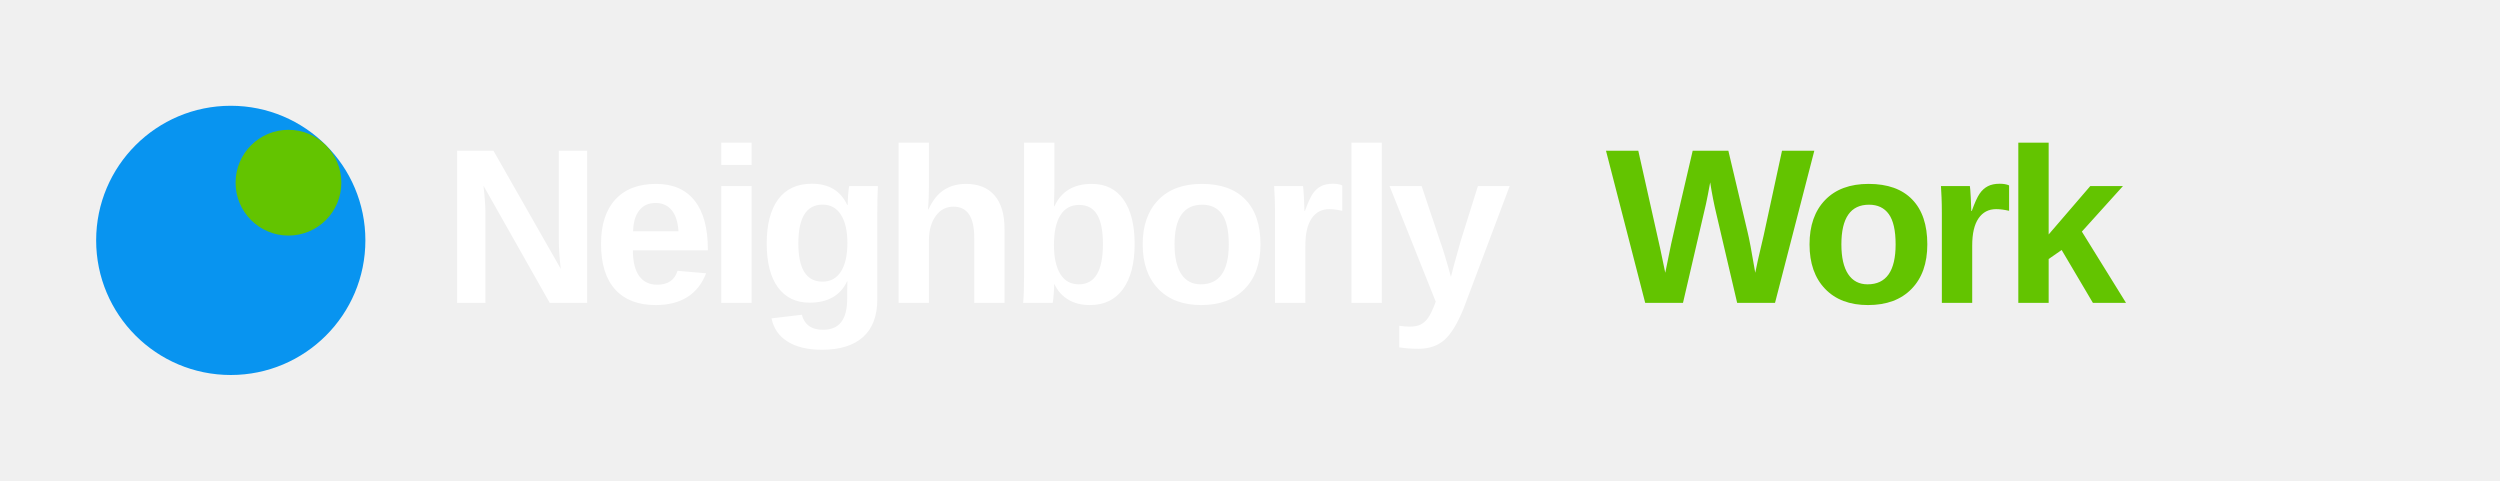
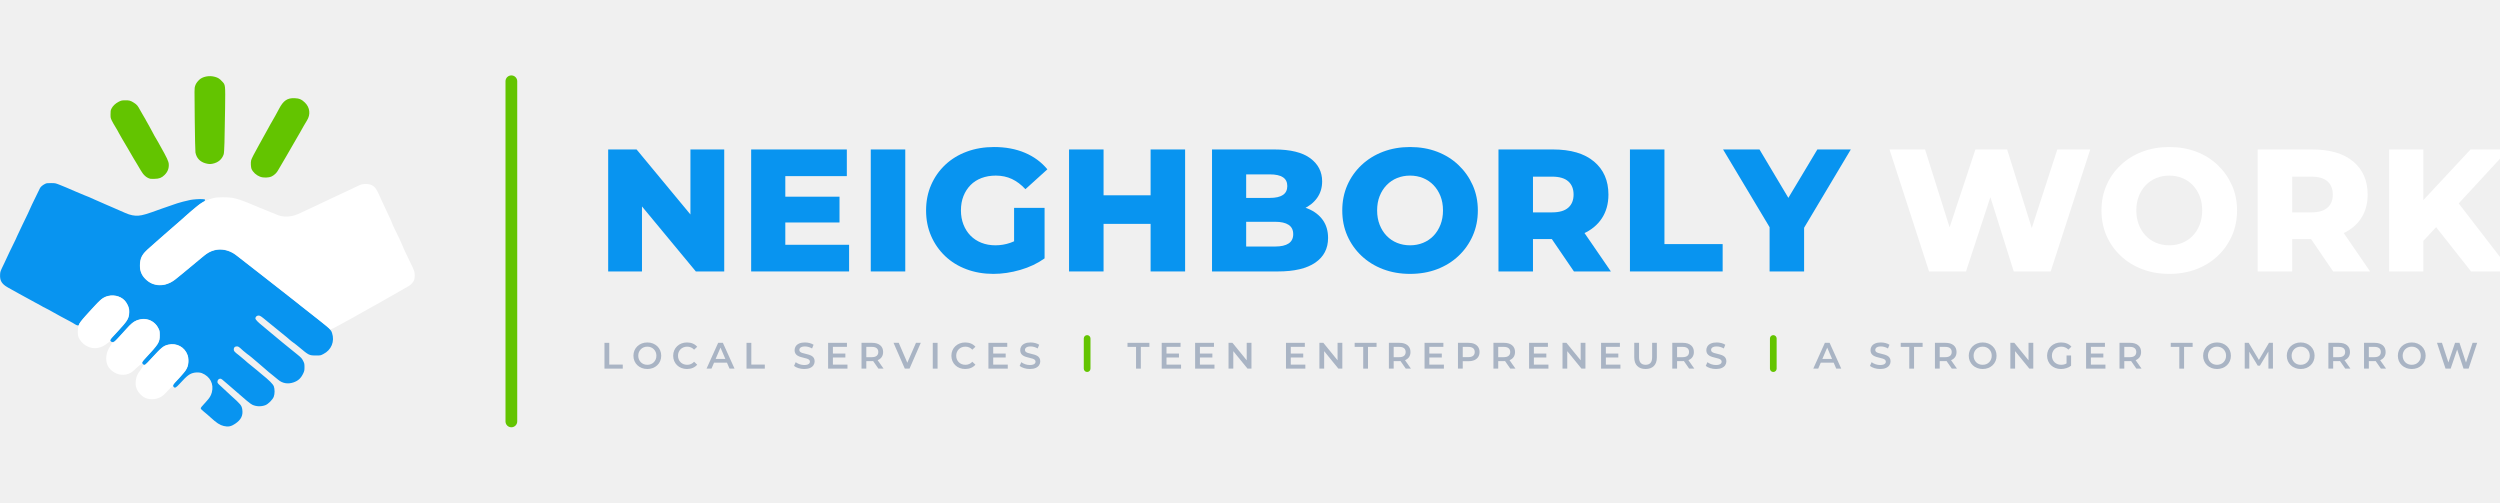
- <svg xmlns="http://www.w3.org/2000/svg" viewBox="0 0 520 100" role="img" aria-labelledby="title">
-   <circle cx="48" cy="50" r="28" fill="#0894F0" />
-   <circle cx="60" cy="38" r="11" fill="#63C400" />
-   <text x="92" y="63" font-family="Arial,Helvetica,sans-serif" font-size="46" font-weight="800" letter-spacing="-2" fill="#fff">Neighborly</text>
-   <text x="334" y="63" font-family="Arial,Helvetica,sans-serif" font-size="46" font-weight="800" letter-spacing="-2" fill="#63C400">Work</text>
+ <svg xmlns="http://www.w3.org/2000/svg" viewBox="0 0 1492 300" fill="none">
+   <g transform="translate(0 45.0) scale(0.42339) translate(-472 -55)">
+     <path fill-rule="evenodd" clip-rule="evenodd" fill="#0894F0" d="M787.4 549.2 C781.9 547.9 777.3 544.9 768.9 537.2 C766.3 534.8 762.2 531.2 759.6 529.2 C756.5 526.7 755.0 525.1 755.0 524.4 C755.0 523.3 755.8 522.2 762.2 515.3 C767.4 509.7 769.3 506.7 770.6 501.8 C773.7 489.9 768.2 479.3 756.4 474.6 C754.1 473.7 749.4 473.4 746.2 474.0 C739.6 475.2 736.0 477.8 725.3 489.6 C720.1 495.3 718.6 496.1 716.8 494.1 C715.4 492.5 715.9 491.2 719.1 487.6 C720.8 485.8 723.3 483.1 724.6 481.8 C725.8 480.4 727.6 478.4 728.6 477.3 C729.5 476.2 730.8 474.7 731.4 474.0 C737.3 467.5 739.4 457.7 736.6 449.5 C732.6 437.9 721.1 431.6 709.0 434.5 C702.3 436.1 700.2 437.8 685.3 453.9 C676.4 463.5 675.7 464.0 673.6 462.0 C671.7 460.2 672.2 458.9 676.9 453.9 C696.2 433.2 697.2 431.6 697.2 421.2 C697.2 415.5 697.2 415.1 695.6 411.9 C689.7 399.8 676.4 395.0 664.0 400.6 C659.3 402.7 656.2 405.3 649.6 412.7 C632.9 431.5 631.9 432.3 628.7 430.2 C626.9 429.0 627.2 427.5 630.1 424.5 C631.6 423.0 633.6 420.7 634.7 419.5 C635.8 418.3 638.0 415.8 639.7 414.0 C650.6 402.4 653.1 398.6 654.0 392.0 C654.9 385.4 653.8 380.9 649.9 374.9 C644.7 367.1 634.1 363.3 624.4 365.8 C617.4 367.6 613.4 370.7 601.7 383.8 C599.5 386.2 595.3 390.8 592.4 394.0 C587.3 399.6 583.0 405.5 583.0 406.8 C583.0 408.1 580.3 407.5 577.7 405.8 C576.4 404.9 572.8 402.8 569.7 401.2 C561.4 396.9 552.9 392.2 546.5 388.6 C543.3 386.7 538.8 384.3 536.5 383.2 C534.1 382.1 531.2 380.5 530.0 379.7 C528.8 379.0 525.0 376.9 521.5 375.1 C518.1 373.3 513.4 370.8 511.1 369.4 C508.8 368.1 506.8 367.0 506.7 367.0 C506.5 367.0 502.7 364.9 498.3 362.4 C484.5 354.6 483.4 354.0 483.2 354.0 C483.1 354.0 481.6 353.1 480.0 352.0 C474.0 347.9 471.8 343.5 472.1 336.2 C472.3 331.4 472.2 331.8 477.9 320.0 C479.1 317.7 480.0 315.7 480.0 315.5 C480.0 315.1 489.9 294.5 492.7 289.0 C493.7 287.2 495.1 283.9 496.0 281.8 C496.9 279.6 500.3 272.4 503.5 265.9 C506.8 259.3 510.2 252.3 511.0 250.4 C511.8 248.4 514.5 242.4 517.1 237.0 C519.7 231.6 523.0 224.8 524.5 221.8 C528.6 213.2 528.6 213.1 530.5 211.3 C531.5 210.3 533.5 208.9 535.0 208.2 C537.6 206.8 538.1 206.8 543.8 206.8 C549.7 206.8 549.8 206.8 555.8 209.1 C561.8 211.5 567.9 214.0 579.5 219.1 C582.9 220.6 588.2 222.8 591.2 224.0 C596.5 226.0 598.5 226.9 605.5 230.1 C607.3 230.9 610.9 232.5 613.5 233.6 C616.1 234.7 619.5 236.2 621.0 236.9 C622.5 237.6 626.8 239.4 630.5 241.0 C640.6 245.4 646.5 248.0 648.8 249.0 C655.3 251.9 661.8 253.2 667.2 252.7 C673.3 252.2 678.7 250.6 699.5 243.0 C702.4 242.0 708.2 239.9 712.5 238.5 C716.8 237.1 720.9 235.7 721.8 235.3 C723.3 234.6 735.4 231.5 740.5 230.5 C744.7 229.7 753.9 229.1 757.6 229.4 C760.7 229.6 761.0 229.7 761.0 230.7 C761.0 231.4 760.5 232.1 759.6 232.5 C754.6 235.1 747.0 241.1 733.5 253.2 C732.5 254.0 729.8 256.4 727.5 258.5 C725.2 260.6 723.1 262.4 723.0 262.5 C722.9 262.7 719.5 265.6 715.5 269.0 C711.5 272.4 708.1 275.3 708.0 275.5 C707.9 275.6 706.1 277.2 704.0 279.0 C701.9 280.8 700.1 282.4 700.0 282.5 C699.9 282.6 698.1 284.2 696.0 286.0 C693.9 287.8 692.0 289.5 691.7 289.8 C691.4 290.0 687.7 293.3 683.6 297.0 C671.8 307.4 669.2 312.0 669.2 323.2 C669.2 331.7 672.0 337.9 678.4 343.5 C690.6 354.2 707.5 353.1 721.9 340.5 C722.6 339.8 724.3 338.5 725.5 337.5 C726.7 336.5 728.3 335.3 729.0 334.7 C731.1 332.9 757.1 311.4 760.5 308.6 C774.1 297.5 791.6 297.9 806.1 309.5 C814.4 316.0 825.6 324.7 831.9 329.6 C834.5 331.5 839.5 335.4 843.0 338.2 C849.5 343.3 857.3 349.4 867.2 357.2 C879.5 366.8 887.3 372.9 890.2 375.2 C891.9 376.6 894.9 379.0 896.8 380.5 C912.4 392.5 932.8 408.8 935.6 411.5 C938.3 414.2 939.1 415.3 940.0 418.0 C944.1 430.0 939.0 442.2 927.7 447.8 C923.8 449.8 923.8 449.8 917.5 449.8 C907.7 449.8 907.3 449.5 893.7 438.1 C891.0 435.8 887.4 433.0 885.8 431.9 C884.1 430.7 881.6 428.8 880.2 427.5 C878.9 426.2 874.3 422.4 870.0 419.0 C860.7 411.6 856.1 407.8 848.5 401.5 C840.0 394.4 838.6 393.5 836.4 393.5 C834.0 393.5 832.0 395.3 832.0 397.5 C832.0 399.1 835.5 402.8 841.8 407.8 C843.4 409.1 847.0 412.1 849.8 414.5 C856.2 420.0 861.5 424.4 870.6 431.8 C874.7 435.1 879.7 439.1 881.7 440.8 C883.7 442.4 887.7 445.6 890.5 447.9 C896.8 453.0 897.6 453.9 899.6 458.0 C901.0 461.0 901.2 461.6 901.2 466.2 C901.2 470.8 901.0 471.5 899.6 474.7 C896.3 481.8 892.4 485.5 885.5 487.8 C877.7 490.4 870.1 489.1 864.1 484.0 C862.2 482.5 858.5 479.4 855.8 477.2 C853.0 475.1 848.6 471.4 846.0 469.0 C843.3 466.7 838.8 462.8 836.0 460.4 C833.1 458.0 829.0 454.5 826.8 452.6 C824.5 450.7 821.7 448.5 820.3 447.6 C819.0 446.7 816.6 444.6 814.8 443.1 C808.5 437.3 808.1 437.0 805.8 437.0 C803.0 437.0 801.5 438.5 801.5 441.3 C801.5 443.6 802.7 444.9 808.8 449.5 C810.7 451.0 814.3 454.0 816.8 456.2 C819.2 458.5 823.0 461.6 825.2 463.3 C827.5 465.0 831.3 468.1 833.8 470.3 C836.2 472.5 839.4 475.1 840.8 476.2 C851.3 484.6 856.7 490.0 858.0 493.3 C859.4 497.2 859.4 503.9 857.9 507.9 C856.4 512.0 850.0 518.4 845.9 519.9 C840.0 522.1 833.0 521.8 827.6 519.2 C824.5 517.7 819.9 513.8 794.1 491.3 C784.4 482.8 784.0 482.5 782.4 482.5 C780.3 482.5 778.5 484.5 778.5 486.8 C778.5 488.2 778.9 489.0 780.4 490.4 C782.2 492.2 793.0 502.1 797.2 506.0 C811.4 518.7 812.6 520.2 813.5 525.8 C814.8 534.4 811.8 540.5 803.5 546.0 C797.8 549.9 793.6 550.7 787.4 549.2 Z" />
+     <path fill-rule="evenodd" clip-rule="evenodd" fill="#63C400" d="M683.8 200.7 C678.5 199.3 674.3 195.6 670.5 189.0 C669.0 186.4 666.7 182.4 665.3 180.2 C662.1 175.1 659.1 169.9 652.5 158.5 C649.6 153.4 645.9 147.2 644.4 144.8 C642.9 142.3 640.8 138.6 639.7 136.5 C638.7 134.4 636.4 130.5 634.7 127.7 C632.9 124.8 630.6 120.8 629.6 118.7 C627.8 114.9 627.8 114.5 627.8 109.8 C627.8 105.3 627.9 104.4 629.1 101.9 C631.0 98.0 634.8 94.4 639.4 92.1 C642.8 90.4 643.7 90.2 647.9 90.1 C653.8 89.9 656.1 90.5 660.7 93.5 C665.3 96.6 665.8 97.1 670.0 104.8 C672.0 108.3 674.3 112.4 675.2 113.8 C676.1 115.1 677.3 117.4 678.0 118.8 C678.7 120.1 680.6 123.5 682.2 126.2 C683.8 129.0 686.2 133.5 687.6 136.2 C689.0 139.0 690.8 142.2 691.5 143.2 C692.2 144.3 693.8 147.1 695.0 149.2 C696.2 151.4 697.6 154.0 698.2 155.0 C707.2 170.9 709.7 176.2 709.9 180.1 C710.3 186.1 708.3 191.1 703.9 195.4 C699.8 199.4 696.4 200.7 690.0 200.8 C687.1 200.9 684.3 200.8 683.8 200.7 Z M838.6 197.8 C833.2 195.7 828.7 191.6 826.5 186.8 C825.6 184.6 825.2 177.5 826.0 174.7 C826.5 172.5 830.4 164.9 837.2 152.8 C837.9 151.7 839.2 149.2 840.3 147.2 C844.2 140.0 848.0 133.1 850.5 128.8 C851.9 126.4 853.0 124.3 853.0 124.2 C853.0 124.1 854.0 122.4 855.2 120.4 C858.3 115.1 862.0 108.5 865.3 102.2 C871.4 90.5 877.0 86.7 887.3 87.1 C893.6 87.3 897.4 88.9 901.9 93.4 C908.9 100.3 910.0 110.1 904.7 118.5 C902.8 121.5 896.7 132.1 894.9 135.5 C893.9 137.3 892.2 140.3 891.0 142.2 C889.1 145.4 885.2 152.1 876.0 168.2 C874.4 171.0 871.4 176.2 869.2 179.8 C867.0 183.3 864.7 187.4 864.0 188.7 C862.3 192.0 858.7 195.6 855.1 197.3 C851.0 199.4 843.3 199.6 838.6 197.8 Z M762.0 179.0 C754.0 176.9 749.0 171.6 747.5 163.7 C747.2 161.9 746.8 143.2 746.5 116.9 C746.0 73.0 746.0 72.9 747.0 69.9 C748.2 66.5 749.2 65.0 752.4 61.6 C757.2 56.7 766.7 54.7 774.9 57.0 C779.5 58.3 781.5 59.6 785.0 63.4 C789.8 68.5 789.7 67.3 789.3 100.9 C788.7 146.9 788.2 163.3 787.3 166.2 C785.0 173.2 779.6 177.9 771.6 179.5 C768.0 180.2 766.4 180.1 762.0 179.0 Z" />
+     <path fill-rule="evenodd" clip-rule="evenodd" fill="#FFFFFF" d="M680.1 510.7 C676.0 509.6 673.5 508.1 670.1 504.7 C664.6 499.2 662.4 493.0 663.4 485.4 C664.3 479.2 665.4 476.5 669.7 470.8 C671.9 467.9 673.5 465.3 673.5 464.7 C673.5 463.7 673.8 463.5 675.2 463.5 C676.6 463.5 677.3 463.0 679.3 460.9 C680.6 459.4 684.2 455.6 687.2 452.2 C699.7 438.6 702.6 436.4 709.4 434.7 C720.7 432.0 732.1 438.1 736.0 448.9 C737.0 451.7 737.2 453.2 737.2 457.5 C737.2 466.6 735.9 468.9 723.0 483.0 C720.1 486.2 717.2 489.3 716.6 490.0 C716.0 490.7 715.5 491.9 715.5 492.6 C715.5 493.6 715.3 494.0 714.6 494.0 C714.1 494.0 712.2 495.5 710.5 497.4 C708.7 499.2 706.0 502.2 704.3 503.9 C698.4 510.2 688.6 513.0 680.1 510.7 Z M638.5 476.1 C632.0 474.0 626.1 469.1 623.7 463.8 C619.9 455.5 621.6 444.4 627.7 436.3 C628.7 435.0 629.5 433.4 629.5 432.7 C629.5 431.7 629.7 431.5 631.2 431.5 C632.6 431.5 633.3 431.1 634.8 429.4 C635.8 428.2 638.0 425.8 639.7 424.0 C641.4 422.2 645.6 417.6 649.2 413.7 C657.6 404.3 661.4 401.3 666.9 399.8 C677.1 396.8 686.6 399.8 692.7 407.6 C694.3 409.9 694.9 410.9 696.4 414.6 C696.7 415.4 697.0 418.3 697.0 421.2 C697.0 431.2 695.7 433.2 674.6 456.0 C672.6 458.1 672.0 459.1 672.0 460.4 C672.0 461.6 671.8 462.0 671.1 462.0 C670.6 462.0 667.7 464.3 664.7 467.1 C658.2 473.3 657.3 473.9 652.9 475.7 C648.8 477.3 642.9 477.5 638.5 476.1 Z M598.4 438.3 C591.4 436.0 585.6 430.7 582.7 424.0 C581.2 420.6 581.3 411.2 582.9 407.9 C583.5 406.6 584.0 405.4 584.0 405.2 C584.0 404.4 587.6 399.7 591.7 395.3 C594.2 392.5 597.0 389.4 598.0 388.3 C603.0 382.6 612.8 372.4 614.7 370.9 C622.1 364.8 633.2 363.8 642.0 368.2 C652.4 373.5 657.0 387.5 651.9 398.2 C650.2 402.0 643.9 409.4 630.1 424.0 C627.6 426.6 627.0 427.7 627.0 428.9 C627.0 429.8 626.8 430.5 626.5 430.5 C626.2 430.5 624.6 431.6 622.8 433.0 C615.5 439.0 606.2 441.0 598.4 438.3 Z M936.4 411.8 C935.9 411.1 931.5 407.4 926.6 403.6 C915.6 394.8 896.3 379.7 894.0 377.9 C893.0 377.2 891.7 376.1 891.0 375.5 C890.3 374.9 888.2 373.2 886.2 371.7 C884.3 370.2 879.1 366.2 874.8 362.7 C870.4 359.2 864.6 354.8 862.0 352.7 C859.4 350.7 853.1 345.8 848.0 341.8 C842.9 337.7 836.3 332.5 833.2 330.2 C827.4 325.8 826.1 324.8 814.0 315.2 C809.8 311.9 805.2 308.4 803.8 307.3 C795.8 301.2 784.2 298.6 775.0 301.0 C768.2 302.7 764.5 304.8 755.2 312.5 C753.0 314.3 746.0 320.2 739.5 325.6 C715.2 345.8 714.1 346.5 707.3 348.8 C703.9 350.0 702.4 350.2 697.8 350.2 C688.9 350.2 683.3 347.9 677.2 341.8 C670.8 335.3 668.2 327.3 669.7 318.5 C671.0 310.7 673.5 306.3 679.8 300.7 C689.5 292.1 693.4 288.7 702.8 280.5 C708.2 275.7 712.9 271.6 713.0 271.5 C713.1 271.3 716.5 268.4 720.5 265.0 C724.5 261.6 728.1 258.5 728.5 258.1 C732.8 253.9 749.5 239.6 752.8 237.2 C759.2 232.7 765.4 229.7 771.8 228.2 C776.7 227.0 778.2 226.8 786.2 226.8 C797.0 226.8 801.8 227.5 811.2 230.7 C817.4 232.9 821.4 234.4 838.0 241.5 C846.3 245.0 858.4 249.9 864.2 252.1 C871.0 254.7 880.3 254.6 888.2 251.9 C891.4 250.9 897.6 248.1 912.0 241.2 C916.8 239.0 922.4 236.3 924.5 235.3 C926.6 234.4 932.5 231.5 937.8 229.0 C943.0 226.5 948.3 224.0 949.6 223.5 C950.8 223.0 957.5 219.9 964.3 216.6 C971.2 213.3 977.9 210.1 979.2 209.5 C982.7 207.9 989.8 207.5 993.6 208.8 C999.8 210.8 1002.0 213.5 1007.7 226.1 C1008.4 227.7 1009.0 229.1 1009.0 229.2 C1009.0 229.3 1010.6 232.7 1012.5 236.7 C1014.4 240.7 1016.5 245.1 1017.0 246.4 C1017.6 247.7 1019.2 251.1 1020.6 254.0 C1022.0 256.9 1023.9 261.2 1024.8 263.7 C1025.8 266.2 1027.5 270.1 1028.8 272.5 C1032.5 279.6 1038.0 291.5 1039.8 296.0 C1040.6 298.3 1042.6 302.8 1044.2 305.8 C1045.7 308.9 1047.0 311.5 1047.0 311.7 C1047.0 311.8 1048.7 315.3 1050.7 319.4 C1056.0 330.1 1056.6 331.9 1056.6 337.0 C1056.6 339.4 1056.3 342.1 1055.9 343.1 C1054.7 346.3 1051.5 349.9 1048.0 352.0 C1046.2 353.0 1043.1 354.8 1041.0 356.0 C1038.9 357.3 1036.7 358.5 1036.0 358.9 C1035.3 359.2 1034.4 359.7 1034.0 360.0 C1033.6 360.3 1030.8 361.9 1027.8 363.6 C1019.3 368.3 1019.1 368.4 1013.8 371.5 C1005.2 376.5 1001.4 378.6 994.0 382.6 C988.0 385.9 985.8 387.1 981.0 389.9 C978.4 391.4 975.2 393.2 974.0 393.9 C972.8 394.6 970.3 396.0 968.5 397.0 C966.7 398.0 964.1 399.4 962.8 400.1 C961.4 400.8 955.6 404.0 949.8 407.2 C944.1 410.4 938.9 413.0 938.3 413.0 C937.7 413.0 936.9 412.4 936.4 411.8 Z" />
+   </g>
+   <rect x="301.681" y="45.0" width="7" height="210" rx="3.5" fill="#63C400" />
+   <g fill="#0894F0">
+     <g transform="translate(355.68 162.00) scale(0.104 -0.104)">
+       <path d="M70 0V700H233L619 234H542V700H736V0H573L187 466H264V0Z" />
+     </g>
+     <g transform="translate(441.01 162.00) scale(0.104 -0.104)">
+       <path d="M70 0V700H619V547H266V153H632V0ZM252 281V429H577V281Z" />
+     </g>
+     <g transform="translate(512.39 162.00) scale(0.104 -0.104)">
+       <path d="M70 0V700H268V0Z" />
+     </g>
+     <g transform="translate(549.15 162.00) scale(0.104 -0.104)">
+       <path d="M420 -14Q337 -14 266.0 12.5Q195 39 143.5 88.0Q92 137 63.0 203.5Q34 270 34 350Q34 430 63.0 496.5Q92 563 144.0 612.0Q196 661 267.5 687.5Q339 714 424 714Q523 714 601.0 681.0Q679 648 730 586L604 472Q568 511 526.5 530.5Q485 550 434 550Q389 550 352.0 536.0Q315 522 289.0 495.5Q263 469 248.5 432.5Q234 396 234 350Q234 306 248.5 269.0Q263 232 289.0 205.5Q315 179 351.5 164.5Q388 150 432 150Q476 150 518.0 164.5Q560 179 603 214L714 75Q654 32 575.0 9.0Q496 -14 420 -14ZM714 75 539 101V365H714Z" />
+     </g>
+     <g transform="translate(630.73 162.00) scale(0.104 -0.104)">
+       <path d="M538 0V700H736V0ZM70 0V700H268V0ZM254 273V437H552V273Z" />
+     </g>
+     <g transform="translate(716.05 162.00) scale(0.104 -0.104)">
+       <path d="M70 0V700H428Q566 700 634.0 649.5Q702 599 702 517Q702 463 673.5 422.5Q645 382 593.5 358.5Q542 335 471 335L491 383Q565 383 620.0 360.5Q675 338 705.5 295.5Q736 253 736 192Q736 101 662.5 50.5Q589 0 448 0ZM266 143H432Q483 143 509.5 160.5Q536 178 536 214Q536 250 509.5 267.5Q483 285 432 285H252V422H402Q452 422 477.0 439.0Q502 456 502 490Q502 524 477.0 540.5Q452 557 402 557H266Z" />
+     </g>
+     <g transform="translate(797.53 162.00) scale(0.104 -0.104)">
+       <path d="M423 -14Q339 -14 268.0 13.0Q197 40 144.5 89.5Q92 139 63.0 205.0Q34 271 34 350Q34 429 63.0 495.0Q92 561 144.5 610.5Q197 660 268.0 687.0Q339 714 423 714Q508 714 578.5 687.0Q649 660 701.0 610.5Q753 561 782.5 495.0Q812 429 812 350Q812 271 782.5 204.5Q753 138 701.0 89.0Q649 40 578.5 13.0Q508 -14 423 -14ZM423 150Q463 150 497.5 164.0Q532 178 557.5 204.5Q583 231 597.5 268.0Q612 305 612 350Q612 396 597.5 432.5Q583 469 557.5 495.5Q532 522 497.5 536.0Q463 550 423 550Q383 550 348.5 536.0Q314 522 288.5 495.5Q263 469 248.5 432.5Q234 396 234 350Q234 305 248.5 268.0Q263 231 288.5 204.5Q314 178 348.5 164.0Q383 150 423 150Z" />
+     </g>
+     <g transform="translate(887.01 162.00) scale(0.104 -0.104)">
+       <path d="M70 0V700H383Q536 700 618.5 630.5Q701 561 701 441Q701 362 663.0 304.5Q625 247 555.5 216.5Q486 186 390 186H180L268 269V0ZM503 0 329 255H540L715 0ZM268 248 180 339H378Q440 339 470.5 366.0Q501 393 501 441Q501 490 470.5 517.0Q440 544 378 544H180L268 635Z" />
+     </g>
+     <g transform="translate(965.47 162.00) scale(0.104 -0.104)">
+       <path d="M70 0V700H268V157H602V0Z" />
+     </g>
+     <g transform="translate(1030.41 162.00) scale(0.104 -0.104)">
+       <path d="M247 0V296L293 177L-20 700H189L415 321H294L521 700H713L401 177L445 296V0Z" />
+     </g>
+   </g>
+   <g fill="#FFFFFF">
+     <g transform="translate(1125.99 162.00) scale(0.104 -0.104)">
+       <path d="M243 0 16 700H220L411 94H308L509 700H691L881 94H782L979 700H1168L941 0H729L567 515H624L455 0Z" />
+     </g>
+     <g transform="translate(1250.62 162.00) scale(0.104 -0.104)">
+       <path d="M423 -14Q339 -14 268.0 13.0Q197 40 144.5 89.5Q92 139 63.0 205.0Q34 271 34 350Q34 429 63.0 495.0Q92 561 144.5 610.5Q197 660 268.0 687.0Q339 714 423 714Q508 714 578.5 687.0Q649 660 701.0 610.5Q753 561 782.5 495.0Q812 429 812 350Q812 271 782.5 204.5Q753 138 701.0 89.0Q649 40 578.5 13.0Q508 -14 423 -14ZM423 150Q463 150 497.5 164.0Q532 178 557.5 204.5Q583 231 597.5 268.0Q612 305 612 350Q612 396 597.5 432.5Q583 469 557.5 495.5Q532 522 497.5 536.0Q463 550 423 550Q383 550 348.5 536.0Q314 522 288.5 495.5Q263 469 248.5 432.5Q234 396 234 350Q234 305 248.5 268.0Q263 231 288.5 204.5Q314 178 348.5 164.0Q383 150 423 150Z" />
+     </g>
+     <g transform="translate(1340.11 162.00) scale(0.104 -0.104)">
+       <path d="M70 0V700H383Q536 700 618.5 630.5Q701 561 701 441Q701 362 663.0 304.5Q625 247 555.5 216.5Q486 186 390 186H180L268 269V0ZM503 0 329 255H540L715 0ZM268 248 180 339H378Q440 339 470.5 366.0Q501 393 501 441Q501 490 470.5 517.0Q440 544 378 544H180L268 635Z" />
+     </g>
+     <g transform="translate(1418.57 162.00) scale(0.104 -0.104)">
+       <path d="M247 155 236 377 537 700H755L455 375L345 260ZM70 0V700H266V0ZM540 0 312 289 441 427 770 0Z" />
+     </g>
+     <g transform="translate(1498.27 162.00) scale(0.104 -0.104)">
+       <path d="M316 -14Q230 -14 150.5 7.5Q71 29 21 63L86 209Q133 179 194.5 159.5Q256 140 317 140Q358 140 383.0 147.5Q408 155 419.5 167.5Q431 180 431 197Q431 221 409.0 235.0Q387 249 352.0 258.0Q317 267 274.5 276.0Q232 285 189.5 299.0Q147 313 112.0 335.5Q77 358 55.0 394.5Q33 431 33 487Q33 550 67.5 601.0Q102 652 171.0 683.0Q240 714 343 714Q412 714 478.5 698.5Q545 683 597 653L536 506Q486 533 437.0 546.5Q388 560 342 560Q301 560 276.0 551.5Q251 543 240.0 529.0Q229 515 229 497Q229 474 250.5 460.5Q272 447 307.5 438.5Q343 430 385.5 421.0Q428 412 470.5 398.5Q513 385 548.0 362.5Q583 340 604.5 303.5Q626 267 626 212Q626 151 591.5 99.5Q557 48 488.5 17.0Q420 -14 316 -14Z" />
+     </g>
+   </g>
+   <g fill="#A9B4C4">
+     <g transform="translate(358.68 220.00) scale(0.022 -0.022)">
+       <path d="M94 0V700H224V110H590V0Z" />
+     </g>
+     <g transform="translate(377.06 220.00) scale(0.022 -0.022)">
+       <path d="M422 -10Q340 -10 271.0 17.0Q202 44 151.0 92.5Q100 141 72.0 206.5Q44 272 44 350Q44 428 72.0 493.5Q100 559 151.0 607.5Q202 656 271.0 683.0Q340 710 421 710Q503 710 571.5 683.0Q640 656 691.0 607.5Q742 559 770.0 493.5Q798 428 798 350Q798 272 770.0 206.0Q742 140 691.0 92.0Q640 44 571.5 17.0Q503 -10 422 -10ZM421 104Q474 104 519.0 122.0Q564 140 597.0 173.5Q630 207 648.5 251.5Q667 296 667 350Q667 404 648.5 448.5Q630 493 597.0 526.5Q564 560 519.0 578.0Q474 596 421 596Q368 596 323.5 578.0Q279 560 245.5 526.5Q212 493 193.5 448.5Q175 404 175 350Q175 297 193.5 252.0Q212 207 245.0 173.5Q278 140 323.0 122.0Q368 104 421 104Z" />
+     </g>
+     <g transform="translate(400.78 220.00) scale(0.022 -0.022)">
+       <path d="M418 -10Q338 -10 269.5 16.5Q201 43 150.5 91.5Q100 140 72.0 206.0Q44 272 44 350Q44 428 72.0 494.0Q100 560 151.0 608.5Q202 657 270.0 683.5Q338 710 419 710Q505 710 576.0 680.5Q647 651 696 593L612 514Q574 555 527.0 575.5Q480 596 425 596Q370 596 324.5 578.0Q279 560 245.5 527.0Q212 494 193.5 449.0Q175 404 175 350Q175 296 193.5 251.0Q212 206 245.5 173.0Q279 140 324.5 122.0Q370 104 425 104Q480 104 527.0 124.5Q574 145 612 187L696 107Q647 50 576.0 20.0Q505 -10 418 -10Z" />
+     </g>
+     <g transform="translate(421.78 220.00) scale(0.022 -0.022)">
+       <path d="M-5 0 310 700H438L754 0H618L347 631H399L129 0ZM140 162 175 264H553L588 162Z" />
+     </g>
+     <g transform="translate(443.46 220.00) scale(0.022 -0.022)">
+       <path d="M94 0V700H224V110H590V0Z" />
+     </g>
+     <g transform="translate(473.11 220.00) scale(0.022 -0.022)">
+       <path d="M311 -10Q229 -10 154.0 13.5Q79 37 35 74L80 175Q122 142 184.0 120.0Q246 98 311 98Q366 98 400.0 110.0Q434 122 450.0 142.5Q466 163 466 189Q466 221 443.0 240.5Q420 260 383.5 271.5Q347 283 302.5 293.0Q258 303 213.5 316.5Q169 330 132.5 351.5Q96 373 73.0 409.0Q50 445 50 501Q50 558 80.5 605.5Q111 653 173.5 681.5Q236 710 332 710Q395 710 457.0 694.0Q519 678 565 648L524 547Q477 575 427.0 588.5Q377 602 331 602Q277 602 243.5 589.0Q210 576 194.5 555.0Q179 534 179 507Q179 475 201.5 455.5Q224 436 260.5 425.0Q297 414 342.0 403.5Q387 393 431.5 380.0Q476 367 512.5 346.0Q549 325 571.5 289.0Q594 253 594 198Q594 142 563.5 94.5Q533 47 470.0 18.5Q407 -10 311 -10Z" />
+     </g>
+     <g transform="translate(492.15 220.00) scale(0.022 -0.022)">
+       <path d="M94 0V700H605V591H224V109H619V0ZM214 302V409H562V302Z" />
+     </g>
+     <g transform="translate(512.09 220.00) scale(0.022 -0.022)">
+       <path d="M94 0V700H381Q521 700 600.5 634.0Q680 568 680 451Q680 374 644.0 318.5Q608 263 541.5 233.5Q475 204 382 204H166L224 263V0ZM552 0 375 254H514L692 0ZM224 249 166 311H376Q462 311 505.5 348.0Q549 385 549 451Q549 518 505.5 554.0Q462 590 376 590H166L224 654Z" />
+     </g>
+     <g transform="translate(533.37 220.00) scale(0.022 -0.022)">
+       <path d="M301 0 -5 700H136L409 67H328L604 700H734L429 0Z" />
+     </g>
+     <g transform="translate(554.61 220.00) scale(0.022 -0.022)">
+       <path d="M94 0V700H224V0Z" />
+     </g>
+     <g transform="translate(566.82 220.00) scale(0.022 -0.022)">
+       <path d="M418 -10Q338 -10 269.5 16.5Q201 43 150.5 91.5Q100 140 72.0 206.0Q44 272 44 350Q44 428 72.0 494.0Q100 560 151.0 608.5Q202 657 270.0 683.5Q338 710 419 710Q505 710 576.0 680.5Q647 651 696 593L612 514Q574 555 527.0 575.5Q480 596 425 596Q370 596 324.5 578.0Q279 560 245.5 527.0Q212 494 193.5 449.0Q175 404 175 350Q175 296 193.5 251.0Q212 206 245.5 173.0Q279 140 324.5 122.0Q370 104 425 104Q480 104 527.0 124.5Q574 145 612 187L696 107Q647 50 576.0 20.0Q505 -10 418 -10Z" />
+     </g>
+     <g transform="translate(587.82 220.00) scale(0.022 -0.022)">
+       <path d="M94 0V700H605V591H224V109H619V0ZM214 302V409H562V302Z" />
+     </g>
+     <g transform="translate(607.76 220.00) scale(0.022 -0.022)">
+       <path d="M311 -10Q229 -10 154.0 13.5Q79 37 35 74L80 175Q122 142 184.0 120.0Q246 98 311 98Q366 98 400.0 110.0Q434 122 450.0 142.5Q466 163 466 189Q466 221 443.0 240.5Q420 260 383.5 271.5Q347 283 302.5 293.0Q258 303 213.5 316.5Q169 330 132.5 351.5Q96 373 73.0 409.0Q50 445 50 501Q50 558 80.5 605.5Q111 653 173.5 681.5Q236 710 332 710Q395 710 457.0 694.0Q519 678 565 648L524 547Q477 575 427.0 588.5Q377 602 331 602Q277 602 243.5 589.0Q210 576 194.5 555.0Q179 534 179 507Q179 475 201.5 455.5Q224 436 260.5 425.0Q297 414 342.0 403.5Q387 393 431.5 380.0Q476 367 512.5 346.0Q549 325 571.5 289.0Q594 253 594 198Q594 142 563.5 94.5Q533 47 470.0 18.5Q407 -10 311 -10Z" />
+     </g>
+   </g>
+   <rect x="646.8" y="200.0" width="4" height="22" rx="2" fill="#63C400" />
+   <g fill="#A9B4C4">
+     <g transform="translate(672.80 220.00) scale(0.022 -0.022)">
+       <path d="M236 0V590H4V700H598V590H366V0Z" />
+     </g>
+     <g transform="translate(691.24 220.00) scale(0.022 -0.022)">
+       <path d="M94 0V700H605V591H224V109H619V0ZM214 302V409H562V302Z" />
+     </g>
+     <g transform="translate(711.18 220.00) scale(0.022 -0.022)">
+       <path d="M94 0V700H605V591H224V109H619V0ZM214 302V409H562V302Z" />
+     </g>
+     <g transform="translate(731.12 220.00) scale(0.022 -0.022)">
+       <path d="M94 0V700H201L640 161H587V700H716V0H609L170 539H223V0Z" />
+     </g>
+     <g transform="translate(765.41 220.00) scale(0.022 -0.022)">
+       <path d="M94 0V700H605V591H224V109H619V0ZM214 302V409H562V302Z" />
+     </g>
+     <g transform="translate(785.35 220.00) scale(0.022 -0.022)">
+       <path d="M94 0V700H201L640 161H587V700H716V0H609L170 539H223V0Z" />
+     </g>
+     <g transform="translate(808.37 220.00) scale(0.022 -0.022)">
+       <path d="M236 0V590H4V700H598V590H366V0Z" />
+     </g>
+     <g transform="translate(826.82 220.00) scale(0.022 -0.022)">
+       <path d="M94 0V700H381Q521 700 600.5 634.0Q680 568 680 451Q680 374 644.0 318.5Q608 263 541.5 233.5Q475 204 382 204H166L224 263V0ZM552 0 375 254H514L692 0ZM224 249 166 311H376Q462 311 505.5 348.0Q549 385 549 451Q549 518 505.5 554.0Q462 590 376 590H166L224 654Z" />
+     </g>
+     <g transform="translate(848.10 220.00) scale(0.022 -0.022)">
+       <path d="M94 0V700H605V591H224V109H619V0ZM214 302V409H562V302Z" />
+     </g>
+     <g transform="translate(868.04 220.00) scale(0.022 -0.022)">
+       <path d="M94 0V700H382Q475 700 541.5 670.0Q608 640 644.0 584.0Q680 528 680 451Q680 374 644.0 318.0Q608 262 541.5 232.0Q475 202 382 202H166L224 263V0ZM224 249 166 312H376Q462 312 505.5 348.5Q549 385 549 451Q549 518 505.5 554.0Q462 590 376 590H166L224 654Z" />
+     </g>
+     <g transform="translate(889.21 220.00) scale(0.022 -0.022)">
+       <path d="M94 0V700H381Q521 700 600.5 634.0Q680 568 680 451Q680 374 644.0 318.5Q608 263 541.5 233.5Q475 204 382 204H166L224 263V0ZM552 0 375 254H514L692 0ZM224 249 166 311H376Q462 311 505.5 348.0Q549 385 549 451Q549 518 505.5 554.0Q462 590 376 590H166L224 654Z" />
+     </g>
+     <g transform="translate(910.49 220.00) scale(0.022 -0.022)">
+       <path d="M94 0V700H605V591H224V109H619V0ZM214 302V409H562V302Z" />
+     </g>
+     <g transform="translate(930.43 220.00) scale(0.022 -0.022)">
+       <path d="M94 0V700H201L640 161H587V700H716V0H609L170 539H223V0Z" />
+     </g>
+     <g transform="translate(953.45 220.00) scale(0.022 -0.022)">
+       <path d="M94 0V700H605V591H224V109H619V0ZM214 302V409H562V302Z" />
+     </g>
+     <g transform="translate(973.39 220.00) scale(0.022 -0.022)">
+       <path d="M395 -10Q251 -10 169.5 71.0Q88 152 88 305V700H218V310Q218 202 264.5 153.0Q311 104 396 104Q481 104 527.0 153.0Q573 202 573 310V700H701V305Q701 152 619.5 71.0Q538 -10 395 -10Z" />
+     </g>
+     <g transform="translate(995.95 220.00) scale(0.022 -0.022)">
+       <path d="M94 0V700H381Q521 700 600.5 634.0Q680 568 680 451Q680 374 644.0 318.5Q608 263 541.5 233.5Q475 204 382 204H166L224 263V0ZM552 0 375 254H514L692 0ZM224 249 166 311H376Q462 311 505.5 348.0Q549 385 549 451Q549 518 505.5 554.0Q462 590 376 590H166L224 654Z" />
+     </g>
+     <g transform="translate(1017.23 220.00) scale(0.022 -0.022)">
+       <path d="M311 -10Q229 -10 154.0 13.5Q79 37 35 74L80 175Q122 142 184.0 120.0Q246 98 311 98Q366 98 400.0 110.0Q434 122 450.0 142.5Q466 163 466 189Q466 221 443.0 240.5Q420 260 383.5 271.5Q347 283 302.5 293.0Q258 303 213.5 316.5Q169 330 132.5 351.5Q96 373 73.0 409.0Q50 445 50 501Q50 558 80.5 605.5Q111 653 173.5 681.5Q236 710 332 710Q395 710 457.0 694.0Q519 678 565 648L524 547Q477 575 427.0 588.5Q377 602 331 602Q277 602 243.5 589.0Q210 576 194.5 555.0Q179 534 179 507Q179 475 201.5 455.5Q224 436 260.5 425.0Q297 414 342.0 403.5Q387 393 431.5 380.0Q476 367 512.5 346.0Q549 325 571.5 289.0Q594 253 594 198Q594 142 563.5 94.5Q533 47 470.0 18.5Q407 -10 311 -10Z" />
+     </g>
+   </g>
+   <rect x="1056.3" y="200.0" width="4" height="22" rx="2" fill="#63C400" />
+   <g fill="#A9B4C4">
+     <g transform="translate(1082.27 220.00) scale(0.022 -0.022)">
+       <path d="M-5 0 310 700H438L754 0H618L347 631H399L129 0ZM140 162 175 264H553L588 162Z" />
+     </g>
+     <g transform="translate(1115.22 220.00) scale(0.022 -0.022)">
+       <path d="M311 -10Q229 -10 154.0 13.5Q79 37 35 74L80 175Q122 142 184.0 120.0Q246 98 311 98Q366 98 400.0 110.0Q434 122 450.0 142.5Q466 163 466 189Q466 221 443.0 240.5Q420 260 383.5 271.5Q347 283 302.5 293.0Q258 303 213.5 316.5Q169 330 132.5 351.5Q96 373 73.0 409.0Q50 445 50 501Q50 558 80.5 605.5Q111 653 173.5 681.5Q236 710 332 710Q395 710 457.0 694.0Q519 678 565 648L524 547Q477 575 427.0 588.5Q377 602 331 602Q277 602 243.5 589.0Q210 576 194.5 555.0Q179 534 179 507Q179 475 201.5 455.5Q224 436 260.5 425.0Q297 414 342.0 403.5Q387 393 431.5 380.0Q476 367 512.5 346.0Q549 325 571.5 289.0Q594 253 594 198Q594 142 563.5 94.5Q533 47 470.0 18.5Q407 -10 311 -10Z" />
+     </g>
+     <g transform="translate(1134.26 220.00) scale(0.022 -0.022)">
+       <path d="M236 0V590H4V700H598V590H366V0Z" />
+     </g>
+     <g transform="translate(1152.70 220.00) scale(0.022 -0.022)">
+       <path d="M94 0V700H381Q521 700 600.5 634.0Q680 568 680 451Q680 374 644.0 318.5Q608 263 541.5 233.5Q475 204 382 204H166L224 263V0ZM552 0 375 254H514L692 0ZM224 249 166 311H376Q462 311 505.5 348.0Q549 385 549 451Q549 518 505.5 554.0Q462 590 376 590H166L224 654Z" />
+     </g>
+     <g transform="translate(1173.99 220.00) scale(0.022 -0.022)">
+       <path d="M422 -10Q340 -10 271.0 17.0Q202 44 151.0 92.5Q100 141 72.0 206.5Q44 272 44 350Q44 428 72.0 493.5Q100 559 151.0 607.5Q202 656 271.0 683.0Q340 710 421 710Q503 710 571.5 683.0Q640 656 691.0 607.5Q742 559 770.0 493.5Q798 428 798 350Q798 272 770.0 206.0Q742 140 691.0 92.0Q640 44 571.5 17.0Q503 -10 422 -10ZM421 104Q474 104 519.0 122.0Q564 140 597.0 173.5Q630 207 648.5 251.5Q667 296 667 350Q667 404 648.5 448.5Q630 493 597.0 526.5Q564 560 519.0 578.0Q474 596 421 596Q368 596 323.5 578.0Q279 560 245.5 526.5Q212 493 193.5 448.5Q175 404 175 350Q175 297 193.5 252.0Q212 207 245.0 173.5Q278 140 323.0 122.0Q368 104 421 104Z" />
+     </g>
+     <g transform="translate(1197.71 220.00) scale(0.022 -0.022)">
+       <path d="M94 0V700H201L640 161H587V700H716V0H609L170 539H223V0Z" />
+     </g>
+     <g transform="translate(1220.73 220.00) scale(0.022 -0.022)">
+       <path d="M421 -10Q339 -10 270.5 16.5Q202 43 151.0 91.5Q100 140 72.0 206.0Q44 272 44 350Q44 428 72.0 494.0Q100 560 151.5 608.5Q203 657 272.0 683.5Q341 710 423 710Q512 710 583.5 681.0Q655 652 704 596L622 516Q581 557 533.5 576.5Q486 596 429 596Q374 596 327.0 578.0Q280 560 246.0 527.0Q212 494 193.5 449.0Q175 404 175 350Q175 297 193.5 252.0Q212 207 246.0 173.5Q280 140 326.0 122.0Q372 104 428 104Q480 104 528.5 120.5Q577 137 621 176L695 79Q640 35 567.5 12.5Q495 -10 421 -10ZM695 79 572 96V358H695Z" />
+     </g>
+     <g transform="translate(1242.91 220.00) scale(0.022 -0.022)">
+       <path d="M94 0V700H605V591H224V109H619V0ZM214 302V409H562V302Z" />
+     </g>
+     <g transform="translate(1262.85 220.00) scale(0.022 -0.022)">
+       <path d="M94 0V700H381Q521 700 600.5 634.0Q680 568 680 451Q680 374 644.0 318.5Q608 263 541.5 233.5Q475 204 382 204H166L224 263V0ZM552 0 375 254H514L692 0ZM224 249 166 311H376Q462 311 505.5 348.0Q549 385 549 451Q549 518 505.5 554.0Q462 590 376 590H166L224 654Z" />
+     </g>
+     <g transform="translate(1295.41 220.00) scale(0.022 -0.022)">
+       <path d="M236 0V590H4V700H598V590H366V0Z" />
+     </g>
+     <g transform="translate(1313.85 220.00) scale(0.022 -0.022)">
+       <path d="M422 -10Q340 -10 271.0 17.0Q202 44 151.0 92.5Q100 141 72.0 206.5Q44 272 44 350Q44 428 72.0 493.5Q100 559 151.0 607.5Q202 656 271.0 683.0Q340 710 421 710Q503 710 571.5 683.0Q640 656 691.0 607.5Q742 559 770.0 493.5Q798 428 798 350Q798 272 770.0 206.0Q742 140 691.0 92.0Q640 44 571.5 17.0Q503 -10 422 -10ZM421 104Q474 104 519.0 122.0Q564 140 597.0 173.5Q630 207 648.5 251.5Q667 296 667 350Q667 404 648.5 448.5Q630 493 597.0 526.5Q564 560 519.0 578.0Q474 596 421 596Q368 596 323.5 578.0Q279 560 245.5 526.5Q212 493 193.5 448.5Q175 404 175 350Q175 297 193.5 252.0Q212 207 245.0 173.5Q278 140 323.0 122.0Q368 104 421 104Z" />
+     </g>
+     <g transform="translate(1337.58 220.00) scale(0.022 -0.022)">
+       <path d="M94 0V700H201L507 189H451L752 700H859L860 0H737L736 507H762L506 80H448L188 507H218V0Z" />
+     </g>
+     <g transform="translate(1363.79 220.00) scale(0.022 -0.022)">
+       <path d="M422 -10Q340 -10 271.0 17.0Q202 44 151.0 92.5Q100 141 72.0 206.5Q44 272 44 350Q44 428 72.0 493.5Q100 559 151.0 607.5Q202 656 271.0 683.0Q340 710 421 710Q503 710 571.5 683.0Q640 656 691.0 607.5Q742 559 770.0 493.5Q798 428 798 350Q798 272 770.0 206.0Q742 140 691.0 92.0Q640 44 571.5 17.0Q503 -10 422 -10ZM421 104Q474 104 519.0 122.0Q564 140 597.0 173.5Q630 207 648.5 251.5Q667 296 667 350Q667 404 648.5 448.5Q630 493 597.0 526.5Q564 560 519.0 578.0Q474 596 421 596Q368 596 323.5 578.0Q279 560 245.5 526.5Q212 493 193.5 448.5Q175 404 175 350Q175 297 193.5 252.0Q212 207 245.0 173.5Q278 140 323.0 122.0Q368 104 421 104Z" />
+     </g>
+     <g transform="translate(1387.51 220.00) scale(0.022 -0.022)">
+       <path d="M94 0V700H381Q521 700 600.5 634.0Q680 568 680 451Q680 374 644.0 318.5Q608 263 541.5 233.5Q475 204 382 204H166L224 263V0ZM552 0 375 254H514L692 0ZM224 249 166 311H376Q462 311 505.5 348.0Q549 385 549 451Q549 518 505.5 554.0Q462 590 376 590H166L224 654Z" />
+     </g>
+     <g transform="translate(1408.79 220.00) scale(0.022 -0.022)">
+       <path d="M94 0V700H381Q521 700 600.5 634.0Q680 568 680 451Q680 374 644.0 318.5Q608 263 541.5 233.5Q475 204 382 204H166L224 263V0ZM552 0 375 254H514L692 0ZM224 249 166 311H376Q462 311 505.5 348.0Q549 385 549 451Q549 518 505.5 554.0Q462 590 376 590H166L224 654Z" />
+     </g>
+     <g transform="translate(1430.07 220.00) scale(0.022 -0.022)">
+       <path d="M422 -10Q340 -10 271.0 17.0Q202 44 151.0 92.5Q100 141 72.0 206.5Q44 272 44 350Q44 428 72.0 493.5Q100 559 151.0 607.5Q202 656 271.0 683.0Q340 710 421 710Q503 710 571.5 683.0Q640 656 691.0 607.5Q742 559 770.0 493.5Q798 428 798 350Q798 272 770.0 206.0Q742 140 691.0 92.0Q640 44 571.5 17.0Q503 -10 422 -10ZM421 104Q474 104 519.0 122.0Q564 140 597.0 173.5Q630 207 648.5 251.5Q667 296 667 350Q667 404 648.5 448.5Q630 493 597.0 526.5Q564 560 519.0 578.0Q474 596 421 596Q368 596 323.5 578.0Q279 560 245.5 526.5Q212 493 193.5 448.5Q175 404 175 350Q175 297 193.5 252.0Q212 207 245.0 173.5Q278 140 323.0 122.0Q368 104 421 104Z" />
+     </g>
+     <g transform="translate(1453.80 220.00) scale(0.022 -0.022)">
+       <path d="M259 0 27 700H162L369 67H302L517 700H637L846 67H781L993 700H1117L885 0H747L556 571H592L398 0Z" />
+     </g>
+   </g>
</svg>
